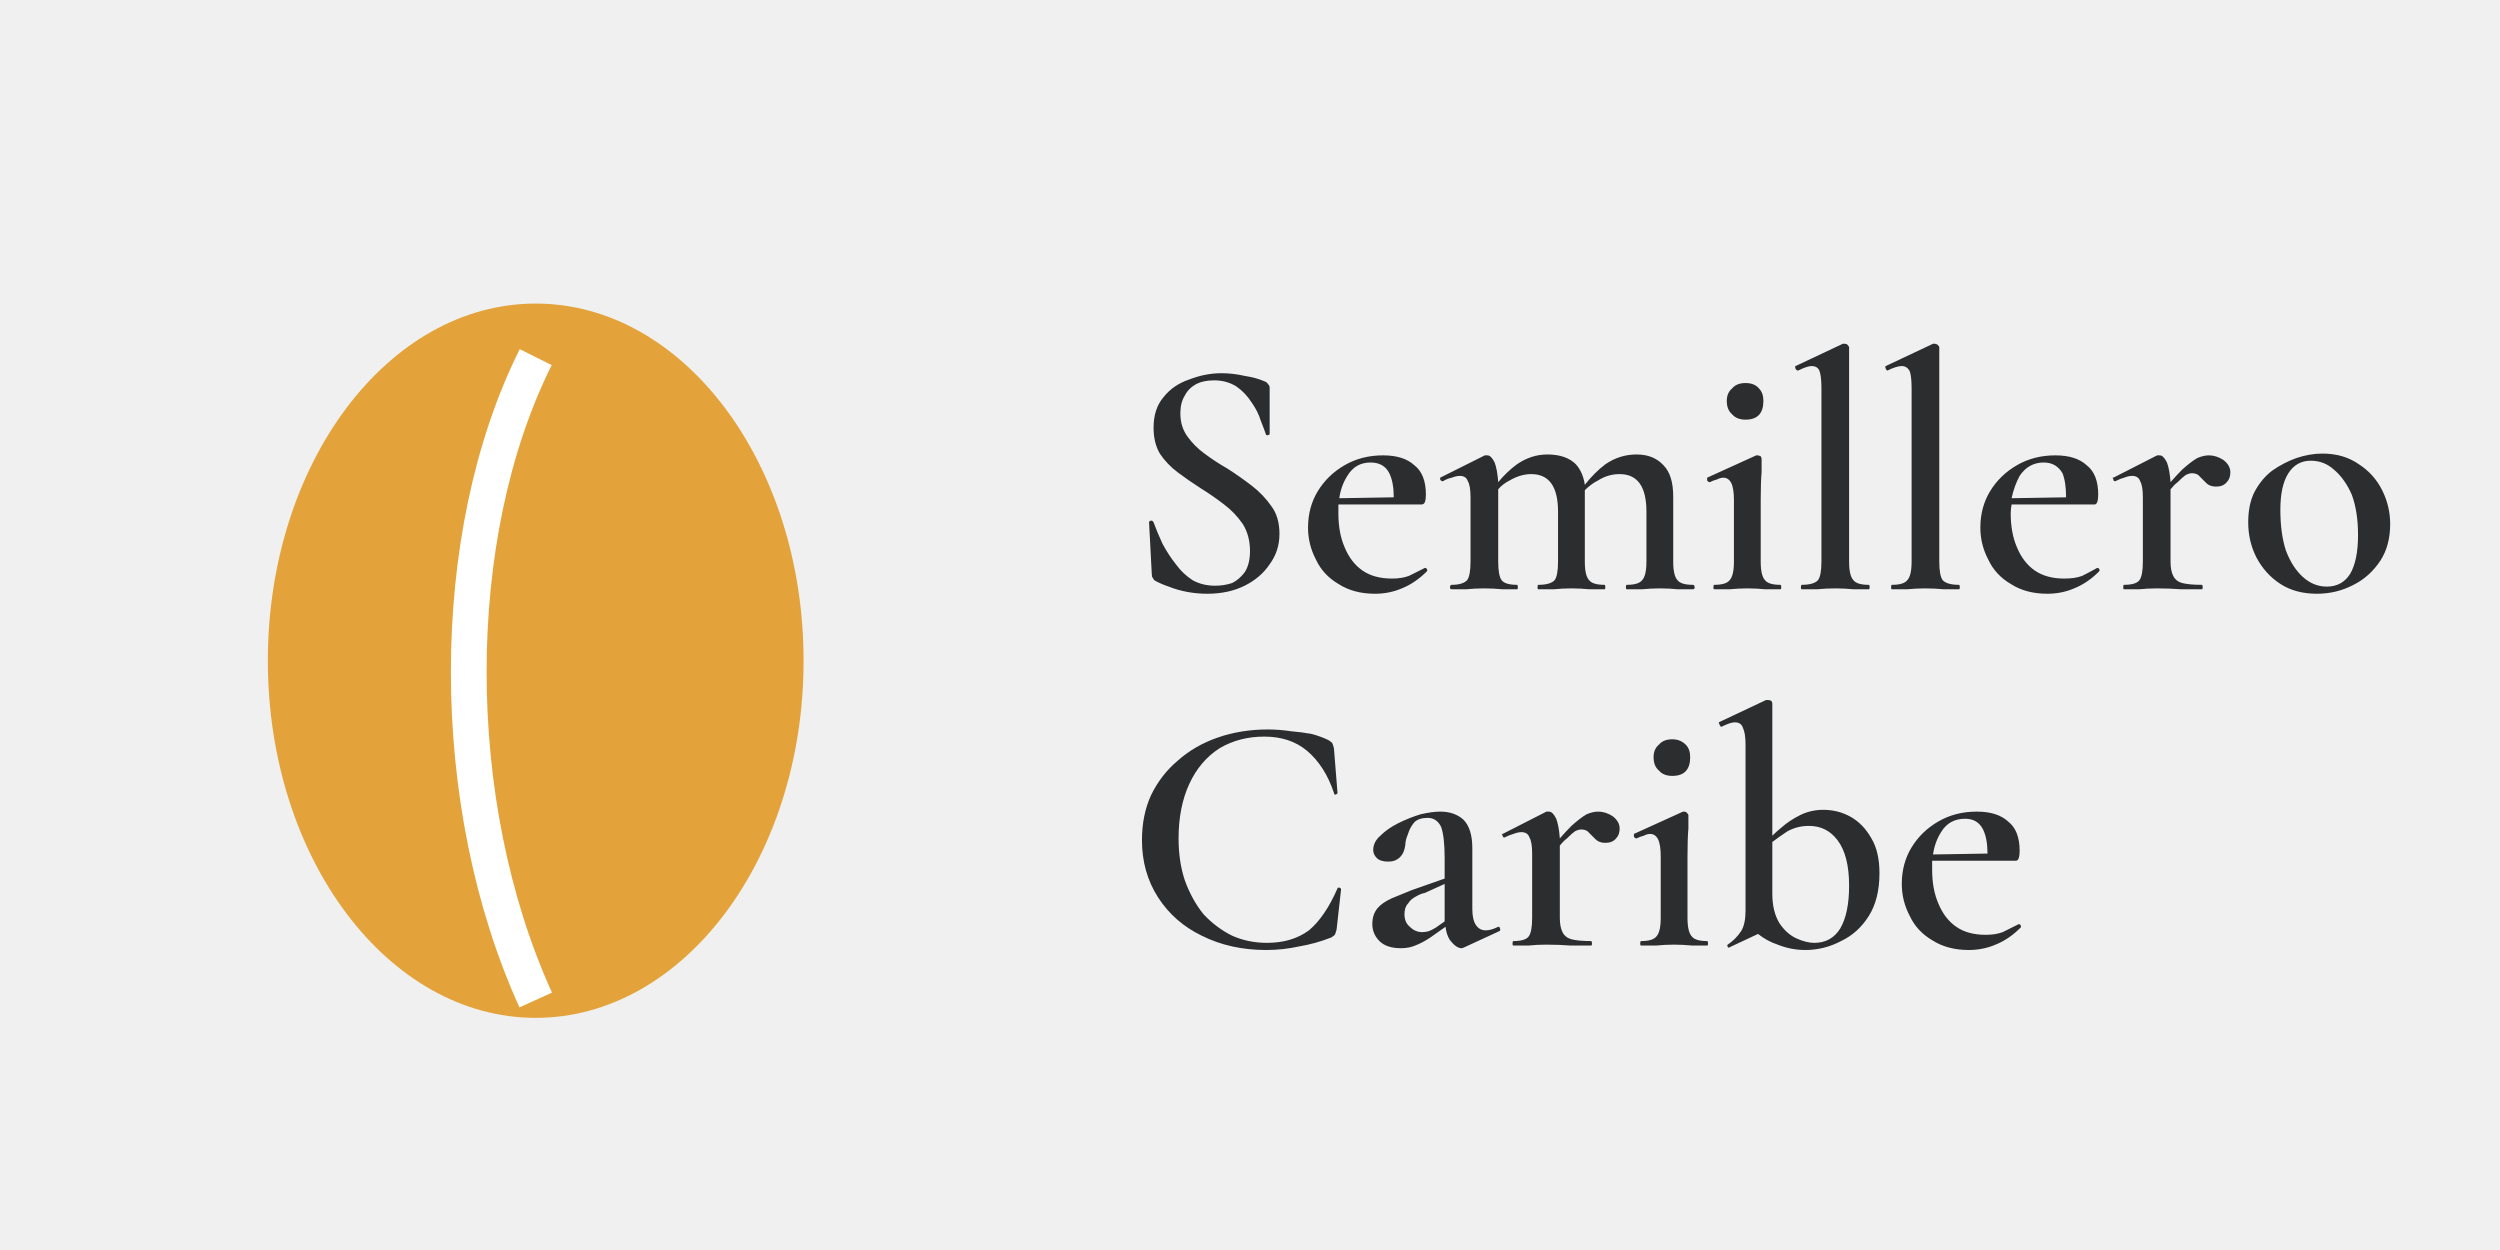
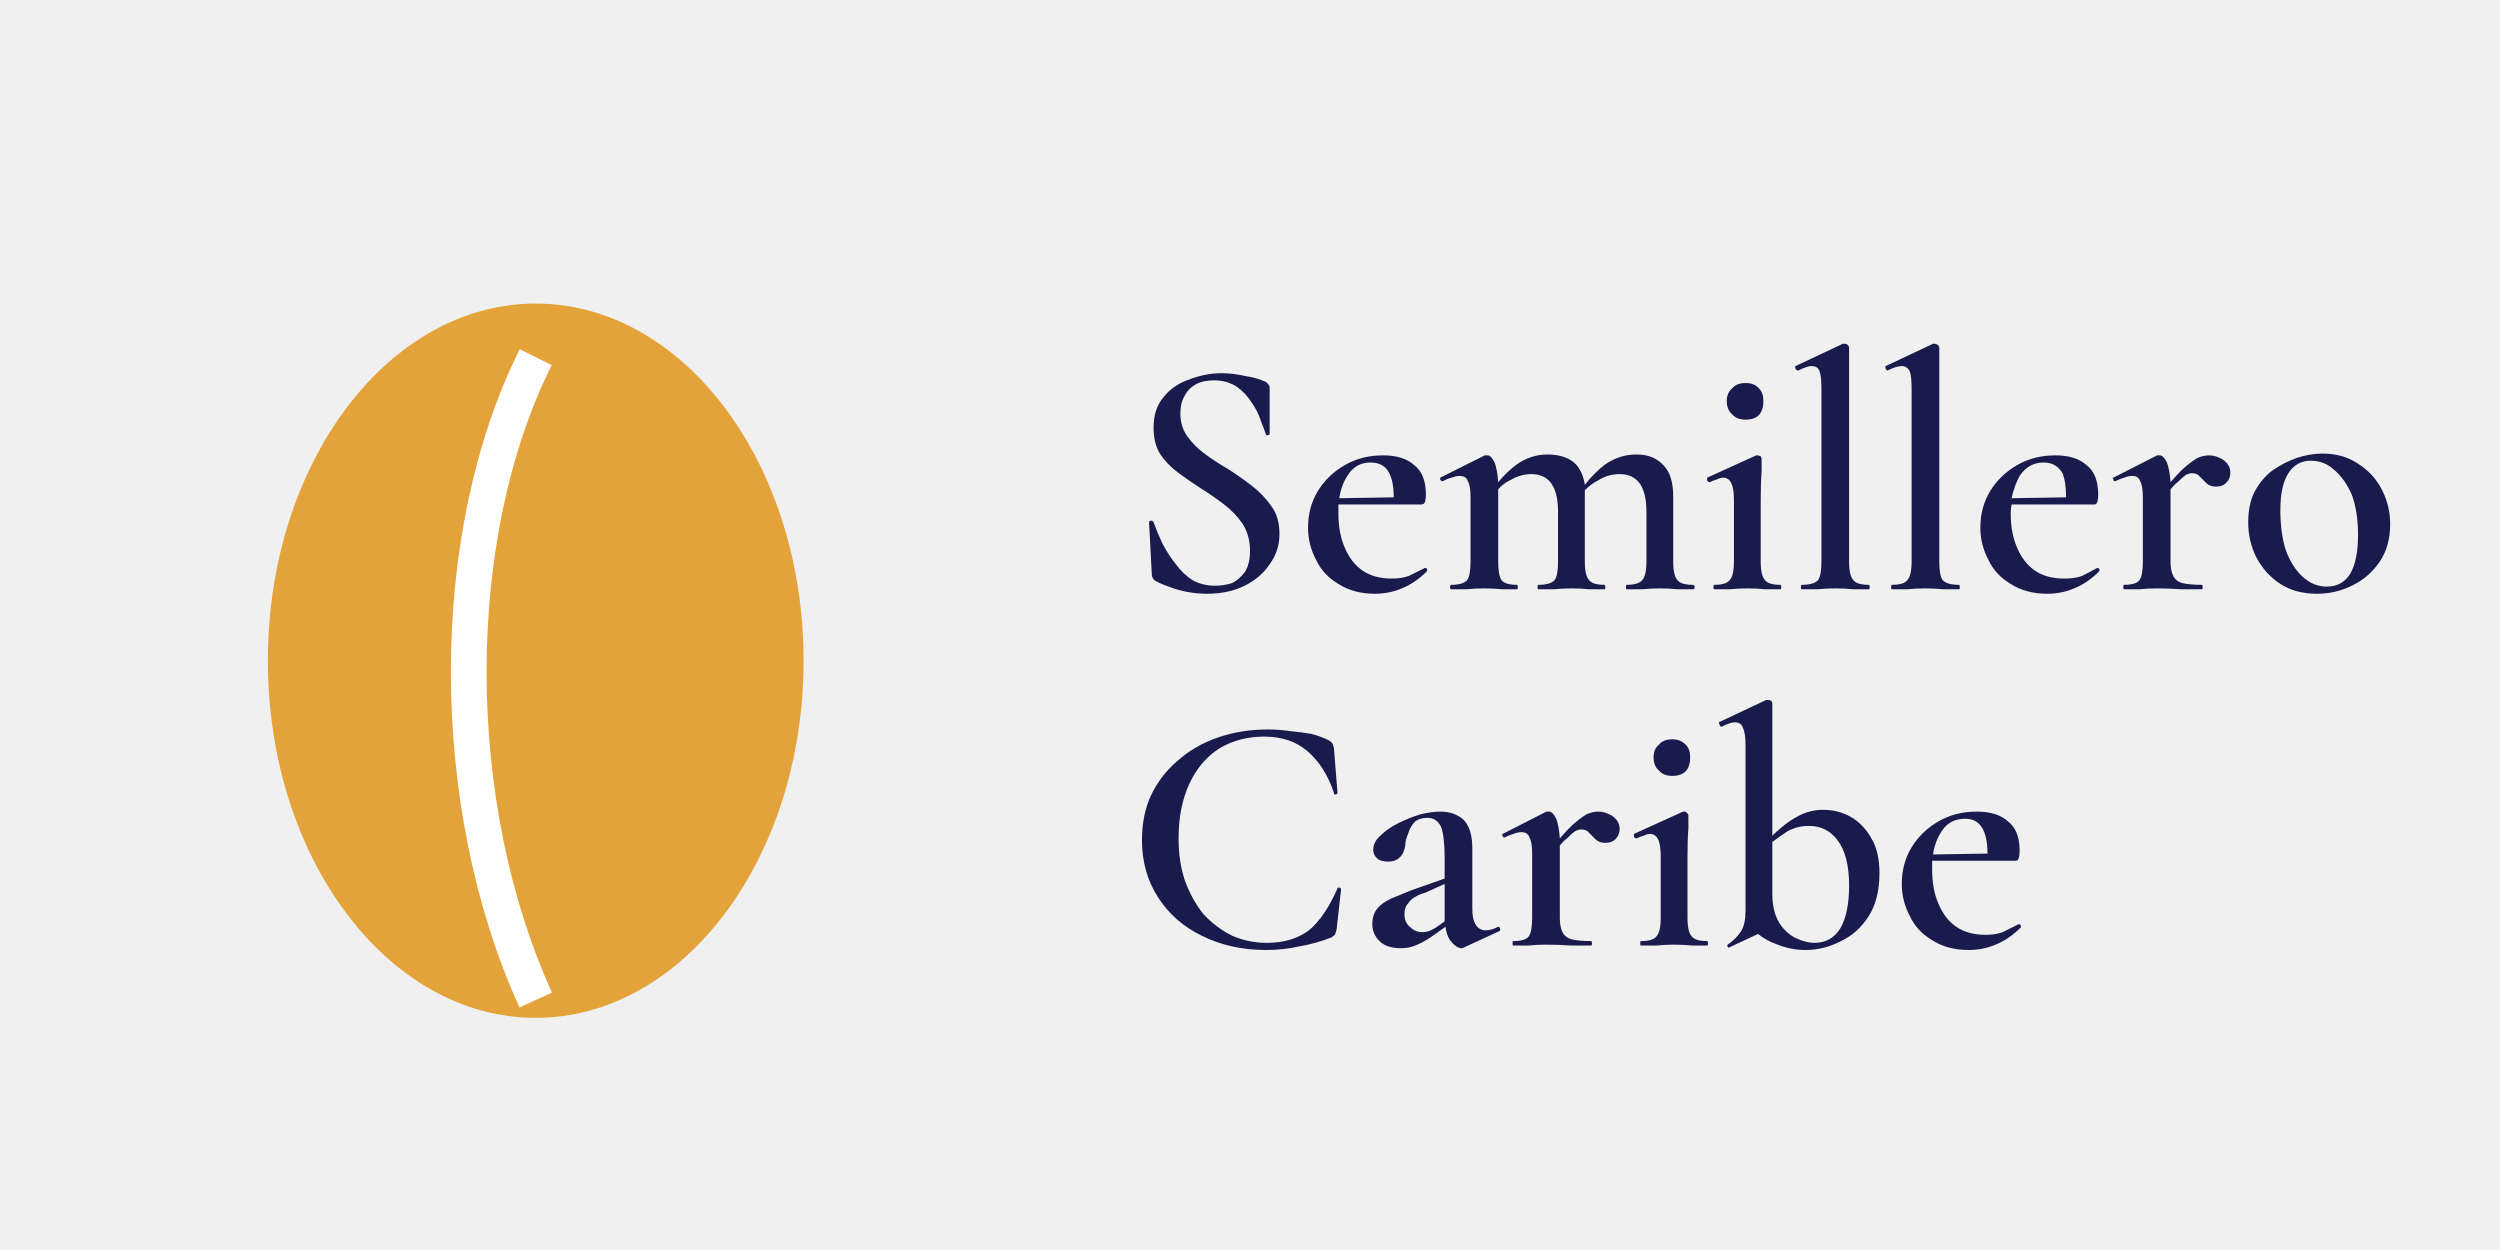
<svg xmlns="http://www.w3.org/2000/svg" width="280" height="140" viewBox="0 0 280 140">
  <defs />
  <ellipse cx="60" cy="74" rx="30" ry="40" fill="#e3a33a" />
  <path d="M60,40 C50,60 50,90 60,112" stroke="#fff" stroke-width="4" fill="none" />
-   <path fill="#2c2d2f" d="M132.2 46.3Q132.2 47.8 133 48.9Q133.8 50 134.9 50.8Q136.1 51.7 137.5 52.5Q138.9 53.4 140.2 54.4Q141.5 55.4 142.4 56.7Q143.3 57.9 143.3 59.8Q143.3 61.7 142.2 63.2Q141.2 64.7 139.4 65.6Q137.6 66.5 135.2 66.5Q134.1 66.5 133 66.3Q131.9 66.1 130.9 65.7Q130 65.4 129.3 65Q129.2 64.9 129.1 64.7Q129 64.6 129 64.3L128.7 58.6Q128.7 58.5 128.7 58.4Q128.8 58.4 128.9 58.3Q129.1 58.3 129.2 58.5Q129.6 59.6 130.2 60.9Q130.9 62.2 131.7 63.2Q132.5 64.3 133.6 65Q134.7 65.6 136.1 65.6Q137.1 65.6 138 65.3Q138.8 64.9 139.4 64.1Q140 63.2 140 61.7Q140 60 139.2 58.7Q138.3 57.4 137.1 56.5Q135.8 55.5 134.5 54.7Q133.1 53.8 131.9 52.9Q130.7 52 129.9 50.8Q129.2 49.6 129.2 47.9Q129.2 45.8 130.3 44.5Q131.4 43.1 133.2 42.5Q135 41.8 136.8 41.8Q138.1 41.8 139.4 42.1Q140.7 42.3 141.6 42.7Q141.9 42.8 142 43Q142.2 43.2 142.2 43.4L142.2 48.6Q142.2 48.7 142.1 48.7Q141.9 48.8 141.8 48.7Q141.6 48.1 141.2 47.1Q140.9 46.1 140.2 45.1Q139.5 44 138.5 43.3Q137.4 42.6 136 42.6Q134.8 42.6 134 43Q133.1 43.5 132.7 44.3Q132.2 45.1 132.2 46.3ZM154 66.5Q151.6 66.5 149.9 65.4Q148.2 64.4 147.4 62.7Q146.5 61 146.5 59.1Q146.5 56.8 147.6 55Q148.7 53.2 150.6 52.1Q152.5 51 154.9 51Q157.2 51 158.4 52.1Q159.7 53.1 159.7 55.4Q159.7 55.9 159.6 56.2Q159.5 56.5 159.2 56.5H157.2L149.9 56.5Q149.9 57 149.9 57.5Q149.9 59.7 150.6 61.3Q151.3 63 152.6 63.9Q153.9 64.8 155.9 64.8Q157 64.8 157.8 64.5Q158.6 64.1 159.6 63.6Q159.6 63.6 159.6 63.6Q159.7 63.6 159.8 63.7Q159.9 63.9 159.8 64Q158.5 65.3 157 65.9Q155.6 66.5 154 66.5ZM156.1 55.7Q156.1 54 155.6 53Q155 51.8 153.5 51.8Q151.8 51.8 150.9 53.3Q150.2 54.4 150 55.8ZM182.2 66Q182.1 66 182.1 65.8Q182.1 65.5 182.2 65.5Q183.5 65.5 183.9 65Q184.4 64.5 184.4 62.9V57.3Q184.4 53.1 181.4 53.1Q180.1 53.1 179 53.8Q178.2 54.2 177.5 54.9Q177.5 55.1 177.5 55.3V62.9Q177.5 64.5 178 65Q178.4 65.5 179.7 65.5Q179.8 65.5 179.8 65.8Q179.8 66 179.7 66Q179 66 178 66Q177.1 65.9 176 65.9Q175 65.9 174 66Q173 66 172.3 66Q172.2 66 172.2 65.8Q172.2 65.5 172.3 65.5Q173.6 65.5 174.1 65Q174.5 64.5 174.5 62.9V57.3Q174.5 53.1 171.5 53.1Q170.3 53.1 169.1 53.8Q168.3 54.2 167.8 54.8V62.9Q167.8 64.5 168.2 65Q168.6 65.5 169.9 65.5Q170 65.5 170 65.8Q170 66 169.9 66Q169.2 66 168.3 66Q167.3 65.9 166.2 65.9Q165.2 65.9 164.2 66Q163.3 66 162.6 66Q162.4 66 162.4 65.8Q162.4 65.5 162.6 65.5Q163.8 65.5 164.3 65Q164.7 64.5 164.7 62.9V55.7Q164.7 54.4 164.4 53.9Q164.2 53.3 163.5 53.3Q163.1 53.3 162.6 53.5Q162.1 53.6 161.6 53.9Q161.4 53.9 161.3 53.7Q161.3 53.5 161.3 53.5Q161.3 53.5 161.3 53.5L166.3 51Q166.5 51 166.6 51Q167 51 167.4 51.8Q167.7 52.6 167.8 54Q168.8 52.8 169.9 52Q171.5 50.9 173.3 50.9Q175.4 50.9 176.5 52Q177.3 52.9 177.5 54.3Q178.6 52.9 179.8 52Q181.4 50.9 183.3 50.9Q185.2 50.9 186.3 52.1Q187.4 53.2 187.4 55.6V62.9Q187.4 64.5 187.9 65Q188.3 65.5 189.6 65.5Q189.8 65.5 189.8 65.8Q189.8 66 189.6 66Q188.9 66 187.9 66Q187 65.9 185.9 65.9Q184.9 65.9 183.9 66Q183 66 182.2 66ZM192 66Q191.9 66 191.9 65.8Q191.9 65.5 192 65.5Q193.3 65.5 193.7 65Q194.2 64.5 194.2 62.9V56Q194.2 54.7 193.9 54.1Q193.6 53.5 193 53.5Q192.7 53.5 192.3 53.7Q191.9 53.8 191.5 54Q191.3 54 191.2 53.8Q191.2 53.6 191.2 53.6Q191.2 53.5 191.2 53.5L196.7 51Q196.8 51 196.8 51Q197 51 197.2 51.1Q197.3 51.3 197.3 51.4Q197.3 51.8 197.3 52.9Q197.2 54 197.2 56V62.9Q197.2 64.5 197.7 65Q198.1 65.5 199.4 65.5Q199.5 65.5 199.5 65.8Q199.5 66 199.4 66Q198.7 66 197.7 66Q196.8 65.9 195.7 65.9Q194.7 65.9 193.7 66Q192.7 66 192 66ZM195.5 47Q194.5 47 194 46.4Q193.4 45.9 193.4 44.9Q193.4 44 194 43.5Q194.5 42.9 195.5 42.9Q196.5 42.9 197 43.5Q197.5 44 197.5 44.9Q197.5 47 195.5 47ZM201.8 66Q201.7 66 201.7 65.8Q201.7 65.5 201.8 65.5Q203.1 65.5 203.6 65Q204 64.5 204 62.9V43.5Q204 42.2 203.8 41.6Q203.6 41 202.9 41Q202.4 41 201.4 41.5Q201.2 41.5 201.1 41.3Q201 41 201.1 41L206.4 38.5Q206.5 38.5 206.6 38.5Q206.8 38.5 206.9 38.6Q207.1 38.8 207.1 38.9V62.9Q207.1 64.5 207.6 65Q208 65.5 209.3 65.5Q209.4 65.5 209.4 65.8Q209.4 66 209.3 66Q208.6 66 207.6 66Q206.6 65.9 205.6 65.9Q204.5 65.9 203.5 66Q202.6 66 201.8 66ZM211.9 66Q211.8 66 211.8 65.8Q211.8 65.5 211.9 65.5Q213.2 65.5 213.6 65Q214.1 64.5 214.1 62.9V43.5Q214.1 42.2 213.9 41.6Q213.6 41 213 41Q212.4 41 211.4 41.5Q211.3 41.5 211.2 41.3Q211.1 41 211.2 41L216.5 38.5Q216.6 38.5 216.7 38.5Q216.8 38.5 217 38.6Q217.2 38.8 217.2 38.9V62.9Q217.2 64.5 217.6 65Q218.1 65.5 219.4 65.5Q219.5 65.5 219.5 65.8Q219.5 66 219.4 66Q218.6 66 217.7 66Q216.7 65.9 215.6 65.9Q214.6 65.9 213.6 66Q212.6 66 211.9 66ZM229.3 66.5Q226.9 66.5 225.2 65.4Q223.5 64.4 222.7 62.7Q221.8 61 221.8 59.1Q221.8 56.8 222.9 55Q224 53.2 225.9 52.1Q227.8 51 230.2 51Q232.5 51 233.7 52.1Q235 53.1 235 55.4Q235 55.9 234.9 56.2Q234.8 56.5 234.6 56.5H232.5L225.3 56.5Q225.2 57 225.2 57.5Q225.2 59.7 225.9 61.3Q226.6 63 227.9 63.9Q229.2 64.8 231.2 64.8Q232.4 64.8 233.2 64.5Q234 64.1 234.9 63.6Q234.9 63.6 234.9 63.6Q235 63.6 235.1 63.7Q235.2 63.9 235.1 64Q233.8 65.3 232.3 65.9Q230.9 66.5 229.3 66.5ZM231.4 55.7Q231.4 54 231 53Q230.3 51.8 228.9 51.8Q227.2 51.8 226.2 53.3Q225.6 54.4 225.3 55.8ZM237.9 66Q237.8 66 237.8 65.8Q237.8 65.5 237.9 65.5Q239.2 65.5 239.6 65Q240 64.5 240 62.9V55.7Q240 54.4 239.7 53.9Q239.5 53.3 238.8 53.3Q238.4 53.3 237.9 53.5Q237.5 53.6 236.9 53.9Q236.7 53.9 236.7 53.7Q236.6 53.5 236.6 53.5Q236.6 53.5 236.7 53.5L241.6 51Q241.8 51 241.9 51Q242.3 51 242.7 51.8Q243 52.6 243.1 54Q243.8 53.2 244.4 52.6Q245.4 51.7 246.1 51.3Q246.8 51 247.4 51Q248.2 51 249 51.5Q249.8 52.1 249.8 52.9Q249.8 53.6 249.4 54Q249 54.5 248.2 54.5Q247.5 54.5 247.1 54.1L246.4 53.4Q246.1 53 245.5 53Q245.2 53 244.8 53.2Q244.5 53.4 243.9 54Q243.5 54.3 243.1 54.8V62.9Q243.1 63.9 243.4 64.5Q243.7 65.1 244.4 65.3Q245.2 65.5 246.6 65.5Q246.7 65.5 246.7 65.8Q246.7 66 246.6 66Q245.6 66 244.3 66Q243 65.9 241.6 65.9Q240.5 65.9 239.6 66Q238.6 66 237.9 66ZM259.5 66.5Q257.1 66.5 255.4 65.4Q253.7 64.3 252.7 62.4Q251.8 60.6 251.8 58.5Q251.8 56.5 252.5 55.1Q253.3 53.6 254.5 52.7Q255.8 51.8 257.2 51.3Q258.7 50.8 260.1 50.8Q262.5 50.8 264.2 52Q265.9 53.1 266.8 54.9Q267.7 56.7 267.7 58.7Q267.7 61.1 266.6 62.8Q265.4 64.6 263.6 65.5Q261.7 66.5 259.5 66.5ZM260.6 65.7Q262.3 65.7 263.2 64.3Q264.1 62.8 264.1 59.9Q264.1 57.3 263.4 55.4Q262.6 53.6 261.4 52.6Q260.3 51.6 258.8 51.6Q257.2 51.6 256.3 53Q255.4 54.4 255.4 57.1Q255.4 59.7 256 61.6Q256.7 63.5 257.9 64.6Q259.1 65.7 260.6 65.7Z" />
-   <path fill="#2c2d2f" d="M142 81.7Q143.3 81.7 144.6 81.9Q145.8 82 146.9 82.2Q148 82.5 148.8 82.9Q149.1 83.1 149.2 83.2Q149.3 83.4 149.4 83.8L149.8 88.8Q149.8 88.9 149.6 89Q149.4 89 149.4 88.8Q148.4 85.8 146.4 84.1Q144.5 82.5 141.6 82.5Q138.8 82.5 136.6 83.8Q134.4 85.2 133.2 87.8Q132 90.4 132 93.9Q132 96.5 132.7 98.6Q133.5 100.8 134.8 102.4Q136.2 103.9 138 104.8Q139.8 105.6 141.9 105.6Q144.7 105.6 146.6 104.2Q148.4 102.7 149.8 99.5Q149.8 99.4 150 99.4Q150.2 99.5 150.2 99.6L149.7 104.1Q149.6 104.5 149.5 104.7Q149.4 104.8 149.1 105Q147.3 105.7 145.5 106Q143.7 106.4 141.8 106.4Q137.8 106.4 134.6 104.8Q131.5 103.3 129.7 100.5Q127.9 97.7 127.9 94.1Q127.9 91.3 128.9 89.1Q130 86.8 131.9 85.2Q133.8 83.5 136.4 82.6Q139 81.7 142 81.7ZM164 106.1Q163.8 106.2 163.7 106.2Q163.1 106.2 162.4 105.3Q162 104.7 161.9 103.8L160.2 105Q159.3 105.6 158.5 105.9Q157.8 106.2 156.9 106.2Q155.3 106.2 154.5 105.4Q153.7 104.6 153.7 103.5Q153.7 102.4 154.3 101.7Q154.8 101.1 155.9 100.6Q156.9 100.2 158.1 99.7L161.8 98.4V96.1Q161.8 93.7 161.4 92.6Q160.9 91.6 159.9 91.6Q158.9 91.6 158.4 92.1Q157.9 92.7 157.7 93.4Q157.4 94.1 157.4 94.6Q157.3 95.5 156.8 96Q156.3 96.5 155.5 96.5Q154.6 96.5 154.2 96.1Q153.8 95.7 153.8 95.2Q153.8 94.3 154.6 93.6Q155.4 92.8 156.6 92.2Q157.8 91.6 159.1 91.2Q160.4 90.9 161.3 90.9Q162.9 90.9 163.9 91.8Q164.9 92.8 164.9 95V101.8Q164.9 103 165.3 103.6Q165.7 104.2 166.4 104.2Q167 104.2 167.8 103.8Q167.8 103.8 167.9 103.8Q168 103.9 168 104Q168.1 104.2 167.9 104.3ZM161.8 103.2Q161.8 103 161.8 102.8V99L159.6 100Q159.1 100.1 158.6 100.4Q158 100.7 157.7 101.2Q157.3 101.6 157.3 102.4Q157.3 103.3 157.9 103.8Q158.5 104.4 159.3 104.4Q159.6 104.4 160 104.3Q160.3 104.2 160.8 103.9ZM169.5 105.9Q169.4 105.9 169.4 105.7Q169.4 105.4 169.5 105.4Q170.8 105.4 171.2 104.9Q171.6 104.4 171.6 102.8V95.6Q171.6 94.3 171.3 93.8Q171.1 93.2 170.4 93.2Q170 93.2 169.5 93.4Q169.1 93.5 168.5 93.8Q168.3 93.8 168.3 93.6Q168.2 93.4 168.2 93.4Q168.2 93.4 168.3 93.4L173.2 90.9Q173.4 90.9 173.5 90.9Q173.9 90.9 174.3 91.7Q174.6 92.5 174.7 93.9Q175.4 93.1 176 92.5Q177 91.6 177.7 91.2Q178.4 90.9 179 90.9Q179.8 90.9 180.6 91.4Q181.4 92 181.4 92.8Q181.4 93.5 181 93.9Q180.6 94.4 179.8 94.4Q179.1 94.4 178.7 94L178 93.3Q177.7 92.9 177.1 92.9Q176.8 92.9 176.4 93.1Q176.1 93.3 175.5 93.9Q175.1 94.2 174.7 94.7V102.8Q174.7 103.8 175 104.4Q175.3 105 176 105.2Q176.8 105.4 178.2 105.4Q178.3 105.4 178.3 105.7Q178.3 105.9 178.2 105.9Q177.2 105.9 175.9 105.9Q174.6 105.8 173.2 105.8Q172.1 105.8 171.2 105.9Q170.2 105.9 169.5 105.9ZM183.8 105.9Q183.7 105.9 183.7 105.7Q183.7 105.4 183.8 105.4Q185.1 105.4 185.5 104.9Q186 104.4 186 102.8V95.9Q186 94.6 185.7 94Q185.4 93.4 184.8 93.4Q184.5 93.4 184.1 93.6Q183.7 93.7 183.3 93.9Q183.1 93.9 183 93.7Q183 93.5 183 93.5Q183 93.4 183 93.4L188.5 90.9Q188.6 90.9 188.6 90.9Q188.8 90.9 188.9 91Q189.1 91.2 189.1 91.3Q189.1 91.7 189.1 92.8Q189 93.9 189 95.9V102.8Q189 104.4 189.5 104.9Q189.9 105.4 191.2 105.4Q191.3 105.4 191.3 105.7Q191.3 105.9 191.2 105.9Q190.4 105.9 189.5 105.9Q188.5 105.8 187.5 105.8Q186.5 105.8 185.5 105.9Q184.5 105.9 183.8 105.9ZM187.3 86.9Q186.3 86.9 185.8 86.3Q185.2 85.8 185.2 84.8Q185.2 83.9 185.8 83.4Q186.3 82.8 187.3 82.8Q188.2 82.8 188.8 83.4Q189.3 83.9 189.3 84.8Q189.3 86.9 187.3 86.9ZM202.2 106.4Q200.6 106.4 199.1 105.8Q197.9 105.4 196.9 104.6L193.7 106.1Q193.5 106.2 193.5 106Q193.4 105.9 193.5 105.8Q193.5 105.8 193.5 105.8Q194.4 105.2 195 104.3Q195.5 103.5 195.5 102V83.4Q195.5 82.1 195.2 81.5Q195 80.9 194.3 80.9Q193.8 80.9 192.8 81.4Q192.7 81.4 192.6 81.2Q192.5 80.9 192.5 80.9L197.8 78.4Q197.9 78.4 198 78.4Q198.2 78.4 198.4 78.5Q198.5 78.7 198.5 78.8V93.6Q199 93.1 199.5 92.7Q200.4 91.9 201.6 91.3Q202.8 90.7 204.2 90.7Q205.9 90.7 207.3 91.5Q208.7 92.3 209.6 93.9Q210.5 95.4 210.5 97.8Q210.5 100.7 209.3 102.6Q208.1 104.5 206.2 105.4Q204.3 106.4 202.2 106.4ZM198.5 100.1Q198.5 102.1 199.3 103.4Q200.1 104.6 201.2 105.1Q202.3 105.6 203.2 105.6Q205.1 105.6 206.1 104Q207.1 102.3 207.1 99.2Q207.1 95.8 205.8 94.1Q204.6 92.5 202.6 92.5Q201.3 92.5 200.2 93.1Q199.3 93.7 198.5 94.3ZM220.5 106.4Q218.1 106.4 216.4 105.3Q214.7 104.3 213.9 102.6Q213 100.9 213 99Q213 96.7 214.1 94.9Q215.2 93.1 217.1 92Q219 90.9 221.4 90.9Q223.7 90.9 224.9 92Q226.2 93 226.2 95.3Q226.2 95.8 226.1 96.1Q226 96.4 225.8 96.4H223.7L216.4 96.4Q216.4 96.9 216.4 97.4Q216.4 99.6 217.1 101.2Q217.8 102.9 219.1 103.8Q220.4 104.7 222.4 104.7Q223.5 104.7 224.3 104.4Q225.1 104 226.1 103.5Q226.1 103.5 226.1 103.5Q226.2 103.5 226.3 103.6Q226.4 103.8 226.3 103.9Q225 105.2 223.5 105.8Q222.1 106.4 220.5 106.4ZM222.6 95.6Q222.6 93.9 222.1 92.9Q221.5 91.7 220.1 91.7Q218.3 91.7 217.4 93.2Q216.7 94.3 216.5 95.7Z" />
+   <path fill="#191b4d" d="M132.2 46.3Q132.2 47.8 133 48.9Q133.8 50 134.9 50.8Q136.1 51.7 137.5 52.5Q138.9 53.4 140.2 54.4Q141.5 55.4 142.4 56.7Q143.3 57.9 143.3 59.8Q143.3 61.7 142.2 63.2Q141.2 64.7 139.4 65.6Q137.6 66.5 135.2 66.5Q134.1 66.5 133 66.3Q131.9 66.1 130.9 65.7Q130 65.4 129.3 65Q129.2 64.9 129.1 64.7Q129 64.6 129 64.3L128.7 58.6Q128.7 58.5 128.7 58.4Q128.8 58.4 128.9 58.3Q129.1 58.3 129.2 58.5Q129.6 59.6 130.2 60.9Q130.9 62.2 131.7 63.2Q132.5 64.3 133.6 65Q134.7 65.6 136.1 65.6Q137.1 65.6 138 65.3Q138.8 64.9 139.4 64.1Q140 63.2 140 61.7Q140 60 139.2 58.7Q138.3 57.4 137.1 56.5Q135.8 55.5 134.5 54.7Q133.1 53.8 131.9 52.9Q130.7 52 129.9 50.8Q129.2 49.6 129.2 47.9Q129.2 45.8 130.3 44.5Q131.4 43.1 133.2 42.5Q135 41.8 136.8 41.8Q138.1 41.8 139.4 42.1Q140.7 42.3 141.6 42.7Q141.9 42.8 142 43Q142.2 43.2 142.2 43.4L142.2 48.6Q142.2 48.7 142.1 48.7Q141.9 48.8 141.8 48.7Q141.6 48.1 141.2 47.1Q140.9 46.1 140.2 45.1Q139.5 44 138.5 43.3Q137.4 42.6 136 42.6Q134.8 42.6 134 43Q133.1 43.5 132.7 44.3Q132.2 45.1 132.2 46.3ZM154 66.5Q151.6 66.5 149.9 65.4Q148.2 64.4 147.4 62.7Q146.5 61 146.5 59.1Q146.5 56.8 147.6 55Q148.7 53.2 150.6 52.1Q152.5 51 154.9 51Q157.2 51 158.4 52.1Q159.7 53.1 159.7 55.4Q159.7 55.9 159.6 56.2Q159.5 56.5 159.2 56.5H157.2L149.9 56.5Q149.9 57 149.9 57.5Q149.9 59.7 150.6 61.3Q151.3 63 152.6 63.9Q153.9 64.8 155.9 64.8Q157 64.8 157.8 64.5Q158.6 64.1 159.6 63.6Q159.6 63.6 159.6 63.6Q159.7 63.6 159.8 63.7Q159.9 63.9 159.8 64Q158.5 65.3 157 65.9Q155.6 66.5 154 66.5ZM156.1 55.7Q156.1 54 155.6 53Q155 51.8 153.5 51.8Q151.8 51.8 150.9 53.3Q150.2 54.4 150 55.8ZM182.2 66Q182.1 66 182.1 65.8Q182.1 65.5 182.2 65.5Q183.5 65.5 183.9 65Q184.4 64.5 184.4 62.9V57.3Q184.4 53.1 181.4 53.1Q180.1 53.1 179 53.8Q178.2 54.2 177.5 54.9Q177.5 55.1 177.5 55.3V62.9Q177.5 64.5 178 65Q178.4 65.5 179.7 65.5Q179.8 65.5 179.8 65.8Q179.8 66 179.7 66Q179 66 178 66Q177.1 65.9 176 65.9Q175 65.9 174 66Q173 66 172.3 66Q172.2 66 172.2 65.8Q172.2 65.5 172.3 65.5Q173.6 65.5 174.1 65Q174.5 64.5 174.5 62.9V57.3Q174.5 53.1 171.5 53.1Q170.3 53.1 169.1 53.8Q168.3 54.2 167.8 54.8V62.9Q167.8 64.5 168.2 65Q168.6 65.5 169.9 65.5Q170 65.5 170 65.8Q170 66 169.9 66Q169.2 66 168.3 66Q167.3 65.9 166.2 65.9Q165.2 65.9 164.2 66Q163.3 66 162.6 66Q162.4 66 162.4 65.8Q162.4 65.5 162.6 65.5Q163.8 65.5 164.3 65Q164.7 64.5 164.7 62.9V55.7Q164.7 54.4 164.4 53.9Q164.2 53.3 163.5 53.3Q163.1 53.3 162.6 53.5Q162.1 53.6 161.6 53.9Q161.4 53.9 161.3 53.7Q161.3 53.5 161.3 53.5Q161.3 53.5 161.3 53.5L166.3 51Q166.5 51 166.6 51Q167 51 167.4 51.8Q167.7 52.6 167.8 54Q168.8 52.8 169.9 52Q171.5 50.9 173.3 50.9Q175.4 50.9 176.5 52Q177.3 52.9 177.5 54.3Q178.6 52.9 179.8 52Q181.4 50.9 183.3 50.9Q185.2 50.9 186.3 52.1Q187.4 53.2 187.4 55.6V62.9Q187.4 64.5 187.9 65Q188.3 65.5 189.6 65.5Q189.8 65.5 189.8 65.8Q189.8 66 189.6 66Q188.9 66 187.9 66Q187 65.9 185.9 65.9Q184.9 65.9 183.9 66Q183 66 182.2 66ZM192 66Q191.9 66 191.9 65.8Q191.9 65.5 192 65.5Q193.3 65.5 193.7 65Q194.2 64.5 194.2 62.9V56Q194.2 54.7 193.9 54.1Q193.6 53.5 193 53.5Q192.7 53.5 192.3 53.7Q191.9 53.8 191.5 54Q191.3 54 191.2 53.8Q191.2 53.6 191.2 53.6Q191.2 53.5 191.2 53.5L196.7 51Q196.8 51 196.8 51Q197 51 197.2 51.1Q197.3 51.3 197.3 51.4Q197.3 51.8 197.3 52.9Q197.2 54 197.2 56V62.9Q197.2 64.5 197.7 65Q198.1 65.5 199.4 65.5Q199.5 65.5 199.5 65.8Q199.5 66 199.4 66Q198.7 66 197.7 66Q196.8 65.9 195.7 65.9Q194.7 65.9 193.7 66Q192.7 66 192 66ZM195.5 47Q194.5 47 194 46.4Q193.4 45.9 193.4 44.9Q193.4 44 194 43.5Q194.5 42.9 195.5 42.9Q196.5 42.9 197 43.5Q197.5 44 197.5 44.9Q197.5 47 195.5 47ZM201.8 66Q201.7 66 201.7 65.8Q201.7 65.5 201.8 65.5Q203.1 65.5 203.6 65Q204 64.5 204 62.9V43.5Q204 42.2 203.8 41.6Q203.6 41 202.9 41Q202.4 41 201.4 41.5Q201.2 41.5 201.1 41.3Q201 41 201.1 41L206.4 38.5Q206.5 38.5 206.6 38.5Q206.8 38.5 206.9 38.6Q207.1 38.8 207.1 38.9V62.9Q207.1 64.5 207.6 65Q208 65.5 209.3 65.5Q209.4 65.5 209.4 65.8Q209.4 66 209.3 66Q208.6 66 207.6 66Q206.6 65.9 205.6 65.9Q204.5 65.9 203.5 66Q202.6 66 201.8 66ZM211.9 66Q211.8 66 211.8 65.8Q211.8 65.5 211.9 65.5Q213.2 65.5 213.6 65Q214.1 64.5 214.1 62.9V43.5Q214.1 42.2 213.9 41.6Q213.6 41 213 41Q212.4 41 211.4 41.5Q211.3 41.5 211.2 41.3Q211.1 41 211.2 41L216.5 38.5Q216.6 38.5 216.7 38.5Q216.8 38.5 217 38.6Q217.2 38.8 217.2 38.9V62.9Q217.2 64.5 217.6 65Q218.1 65.5 219.4 65.5Q219.5 65.5 219.5 65.8Q219.5 66 219.4 66Q218.6 66 217.7 66Q216.7 65.9 215.6 65.9Q214.6 65.9 213.6 66Q212.6 66 211.9 66ZM229.3 66.5Q226.9 66.5 225.2 65.4Q223.5 64.4 222.7 62.7Q221.8 61 221.8 59.1Q221.8 56.8 222.9 55Q224 53.2 225.9 52.1Q227.8 51 230.2 51Q232.5 51 233.7 52.1Q235 53.1 235 55.4Q235 55.9 234.9 56.2Q234.8 56.5 234.6 56.5H232.5L225.3 56.5Q225.2 57 225.2 57.5Q225.2 59.7 225.9 61.3Q226.6 63 227.9 63.9Q229.2 64.8 231.2 64.8Q232.4 64.8 233.2 64.5Q234 64.1 234.9 63.6Q234.9 63.6 234.9 63.6Q235 63.6 235.1 63.7Q235.2 63.9 235.1 64Q233.8 65.3 232.3 65.9Q230.9 66.5 229.3 66.5ZM231.4 55.7Q231.4 54 231 53Q230.3 51.8 228.9 51.8Q227.2 51.8 226.2 53.3Q225.6 54.4 225.3 55.8ZM237.9 66Q237.8 66 237.8 65.8Q237.8 65.5 237.9 65.5Q239.2 65.5 239.6 65Q240 64.5 240 62.9V55.7Q240 54.4 239.7 53.9Q239.5 53.3 238.8 53.3Q238.4 53.3 237.9 53.5Q237.5 53.6 236.9 53.9Q236.7 53.9 236.7 53.7Q236.6 53.5 236.6 53.5Q236.6 53.5 236.7 53.5L241.6 51Q241.8 51 241.9 51Q242.3 51 242.7 51.8Q243 52.6 243.1 54Q243.8 53.2 244.4 52.6Q245.4 51.7 246.1 51.3Q246.8 51 247.4 51Q248.2 51 249 51.5Q249.8 52.1 249.8 52.9Q249.8 53.6 249.4 54Q249 54.5 248.2 54.5Q247.5 54.5 247.1 54.1L246.4 53.4Q246.1 53 245.5 53Q245.2 53 244.8 53.2Q244.5 53.4 243.9 54Q243.5 54.3 243.1 54.8V62.9Q243.1 63.9 243.4 64.5Q243.7 65.1 244.4 65.3Q245.2 65.5 246.6 65.5Q246.7 65.5 246.7 65.8Q246.7 66 246.6 66Q245.6 66 244.3 66Q243 65.9 241.6 65.9Q240.5 65.9 239.6 66Q238.6 66 237.9 66ZM259.5 66.5Q257.1 66.5 255.4 65.4Q253.7 64.3 252.7 62.4Q251.8 60.6 251.8 58.5Q251.8 56.5 252.5 55.1Q253.3 53.6 254.5 52.7Q255.8 51.8 257.2 51.3Q258.7 50.8 260.1 50.8Q262.5 50.8 264.2 52Q265.9 53.1 266.8 54.9Q267.7 56.7 267.7 58.7Q267.7 61.1 266.6 62.8Q265.4 64.6 263.6 65.5Q261.7 66.5 259.5 66.5ZM260.6 65.7Q262.3 65.7 263.2 64.3Q264.1 62.8 264.1 59.9Q264.1 57.3 263.4 55.4Q262.6 53.6 261.4 52.6Q260.3 51.6 258.8 51.6Q257.2 51.6 256.3 53Q255.4 54.4 255.4 57.1Q255.4 59.7 256 61.6Q256.7 63.5 257.9 64.6Q259.1 65.7 260.6 65.7Z" />
+   <path fill="#191b4d" d="M142 81.7Q143.3 81.7 144.6 81.9Q145.8 82 146.9 82.2Q148 82.5 148.8 82.9Q149.1 83.1 149.2 83.2Q149.3 83.4 149.4 83.8L149.8 88.8Q149.8 88.9 149.6 89Q149.4 89 149.4 88.8Q148.4 85.8 146.4 84.1Q144.5 82.5 141.6 82.5Q138.8 82.5 136.6 83.8Q134.4 85.2 133.2 87.8Q132 90.4 132 93.9Q132 96.5 132.7 98.6Q133.5 100.8 134.8 102.4Q136.2 103.9 138 104.8Q139.8 105.6 141.9 105.6Q144.7 105.6 146.6 104.2Q148.4 102.7 149.8 99.5Q149.8 99.4 150 99.4Q150.2 99.5 150.2 99.6L149.7 104.1Q149.6 104.5 149.5 104.7Q149.4 104.8 149.1 105Q147.3 105.7 145.5 106Q143.7 106.4 141.8 106.4Q137.8 106.4 134.6 104.8Q131.5 103.3 129.7 100.5Q127.9 97.7 127.9 94.1Q127.9 91.3 128.9 89.1Q130 86.8 131.9 85.2Q133.8 83.5 136.4 82.6Q139 81.7 142 81.7ZM164 106.1Q163.8 106.2 163.7 106.2Q163.1 106.2 162.4 105.3Q162 104.7 161.9 103.8L160.2 105Q159.3 105.6 158.5 105.9Q157.8 106.2 156.9 106.2Q155.3 106.2 154.5 105.4Q153.7 104.6 153.7 103.5Q153.7 102.4 154.3 101.7Q154.8 101.1 155.9 100.6Q156.9 100.2 158.1 99.7L161.8 98.4V96.1Q161.8 93.7 161.4 92.6Q160.9 91.6 159.9 91.6Q158.9 91.6 158.4 92.1Q157.9 92.7 157.7 93.4Q157.4 94.1 157.4 94.6Q157.3 95.5 156.8 96Q156.3 96.5 155.5 96.5Q154.6 96.5 154.2 96.1Q153.8 95.7 153.8 95.2Q153.8 94.3 154.6 93.6Q155.4 92.8 156.6 92.2Q157.8 91.6 159.1 91.2Q160.4 90.9 161.3 90.9Q162.9 90.9 163.9 91.8Q164.9 92.8 164.9 95V101.8Q164.9 103 165.3 103.6Q165.7 104.2 166.4 104.2Q167 104.2 167.8 103.8Q167.8 103.8 167.9 103.8Q168 103.9 168 104Q168.1 104.2 167.9 104.3ZM161.8 103.2Q161.8 103 161.8 102.8V99L159.6 100Q159.1 100.1 158.6 100.4Q158 100.7 157.7 101.2Q157.3 101.6 157.3 102.4Q157.3 103.3 157.9 103.8Q158.5 104.4 159.3 104.4Q159.6 104.4 160 104.3Q160.3 104.2 160.8 103.9ZM169.5 105.9Q169.4 105.9 169.4 105.7Q169.4 105.4 169.5 105.4Q170.8 105.4 171.2 104.9Q171.6 104.4 171.6 102.8V95.6Q171.6 94.3 171.3 93.8Q171.1 93.2 170.4 93.2Q170 93.2 169.5 93.4Q169.1 93.5 168.5 93.8Q168.3 93.8 168.3 93.6Q168.2 93.4 168.2 93.4Q168.2 93.4 168.3 93.4L173.2 90.9Q173.4 90.9 173.5 90.9Q173.9 90.9 174.3 91.7Q174.6 92.5 174.7 93.9Q175.4 93.1 176 92.5Q177 91.6 177.7 91.2Q178.4 90.9 179 90.9Q179.8 90.9 180.6 91.4Q181.4 92 181.4 92.8Q181.4 93.5 181 93.9Q180.6 94.4 179.8 94.4Q179.1 94.4 178.7 94L178 93.3Q177.7 92.9 177.1 92.9Q176.8 92.9 176.4 93.1Q176.1 93.3 175.5 93.9Q175.1 94.2 174.7 94.7V102.8Q174.7 103.8 175 104.4Q175.3 105 176 105.2Q176.8 105.4 178.2 105.4Q178.3 105.4 178.3 105.7Q178.3 105.9 178.2 105.9Q177.2 105.9 175.9 105.9Q174.6 105.8 173.2 105.8Q172.1 105.8 171.2 105.9Q170.2 105.9 169.5 105.9ZM183.8 105.9Q183.7 105.9 183.7 105.7Q183.7 105.4 183.8 105.4Q185.1 105.4 185.5 104.9Q186 104.4 186 102.8V95.9Q186 94.6 185.7 94Q185.4 93.4 184.8 93.4Q184.5 93.4 184.1 93.6Q183.7 93.7 183.3 93.9Q183.1 93.9 183 93.7Q183 93.5 183 93.5Q183 93.4 183 93.4L188.5 90.9Q188.6 90.9 188.6 90.9Q188.8 90.9 188.9 91Q189.1 91.2 189.1 91.3Q189.1 91.7 189.1 92.8Q189 93.9 189 95.9V102.8Q189 104.4 189.5 104.9Q189.9 105.4 191.2 105.4Q191.3 105.4 191.3 105.7Q191.3 105.9 191.2 105.9Q190.4 105.9 189.5 105.9Q188.5 105.8 187.5 105.8Q186.5 105.8 185.5 105.9Q184.5 105.9 183.8 105.9ZM187.3 86.9Q186.3 86.9 185.8 86.3Q185.2 85.8 185.2 84.8Q185.2 83.9 185.8 83.4Q186.3 82.8 187.3 82.8Q188.2 82.8 188.8 83.4Q189.3 83.9 189.3 84.8Q189.3 86.9 187.3 86.9ZM202.2 106.4Q200.6 106.4 199.1 105.8Q197.9 105.4 196.9 104.6L193.7 106.1Q193.5 106.2 193.5 106Q193.4 105.9 193.5 105.8Q193.5 105.8 193.5 105.8Q194.4 105.2 195 104.3Q195.5 103.5 195.5 102V83.4Q195.5 82.1 195.2 81.5Q195 80.9 194.3 80.9Q193.8 80.9 192.8 81.4Q192.7 81.4 192.6 81.2Q192.5 80.9 192.5 80.9L197.8 78.4Q197.9 78.4 198 78.4Q198.2 78.4 198.4 78.5Q198.5 78.7 198.5 78.8V93.6Q199 93.1 199.5 92.7Q200.4 91.9 201.6 91.3Q202.8 90.7 204.2 90.7Q205.9 90.7 207.3 91.5Q208.7 92.3 209.6 93.9Q210.5 95.4 210.5 97.8Q210.5 100.7 209.3 102.6Q208.1 104.5 206.2 105.4Q204.3 106.4 202.2 106.4ZM198.5 100.1Q198.5 102.1 199.3 103.4Q200.1 104.6 201.2 105.1Q202.3 105.6 203.2 105.6Q205.1 105.6 206.1 104Q207.1 102.3 207.1 99.2Q207.1 95.8 205.8 94.1Q204.6 92.5 202.6 92.5Q201.3 92.5 200.2 93.1Q199.3 93.7 198.5 94.3ZM220.5 106.4Q218.1 106.4 216.4 105.3Q214.7 104.3 213.9 102.6Q213 100.9 213 99Q213 96.7 214.1 94.9Q215.2 93.1 217.1 92Q219 90.9 221.4 90.9Q223.7 90.9 224.9 92Q226.2 93 226.2 95.3Q226.2 95.8 226.1 96.1Q226 96.4 225.8 96.4H223.7L216.4 96.4Q216.4 96.9 216.4 97.4Q216.4 99.6 217.1 101.2Q217.8 102.9 219.1 103.8Q220.4 104.7 222.4 104.7Q223.5 104.7 224.3 104.4Q225.1 104 226.1 103.5Q226.1 103.5 226.1 103.5Q226.2 103.5 226.3 103.6Q226.4 103.8 226.3 103.9Q225 105.2 223.5 105.8Q222.1 106.4 220.5 106.4ZM222.6 95.6Q222.6 93.9 222.1 92.9Q221.5 91.7 220.1 91.7Q218.3 91.7 217.4 93.2Q216.7 94.3 216.5 95.7Z" />
</svg>
